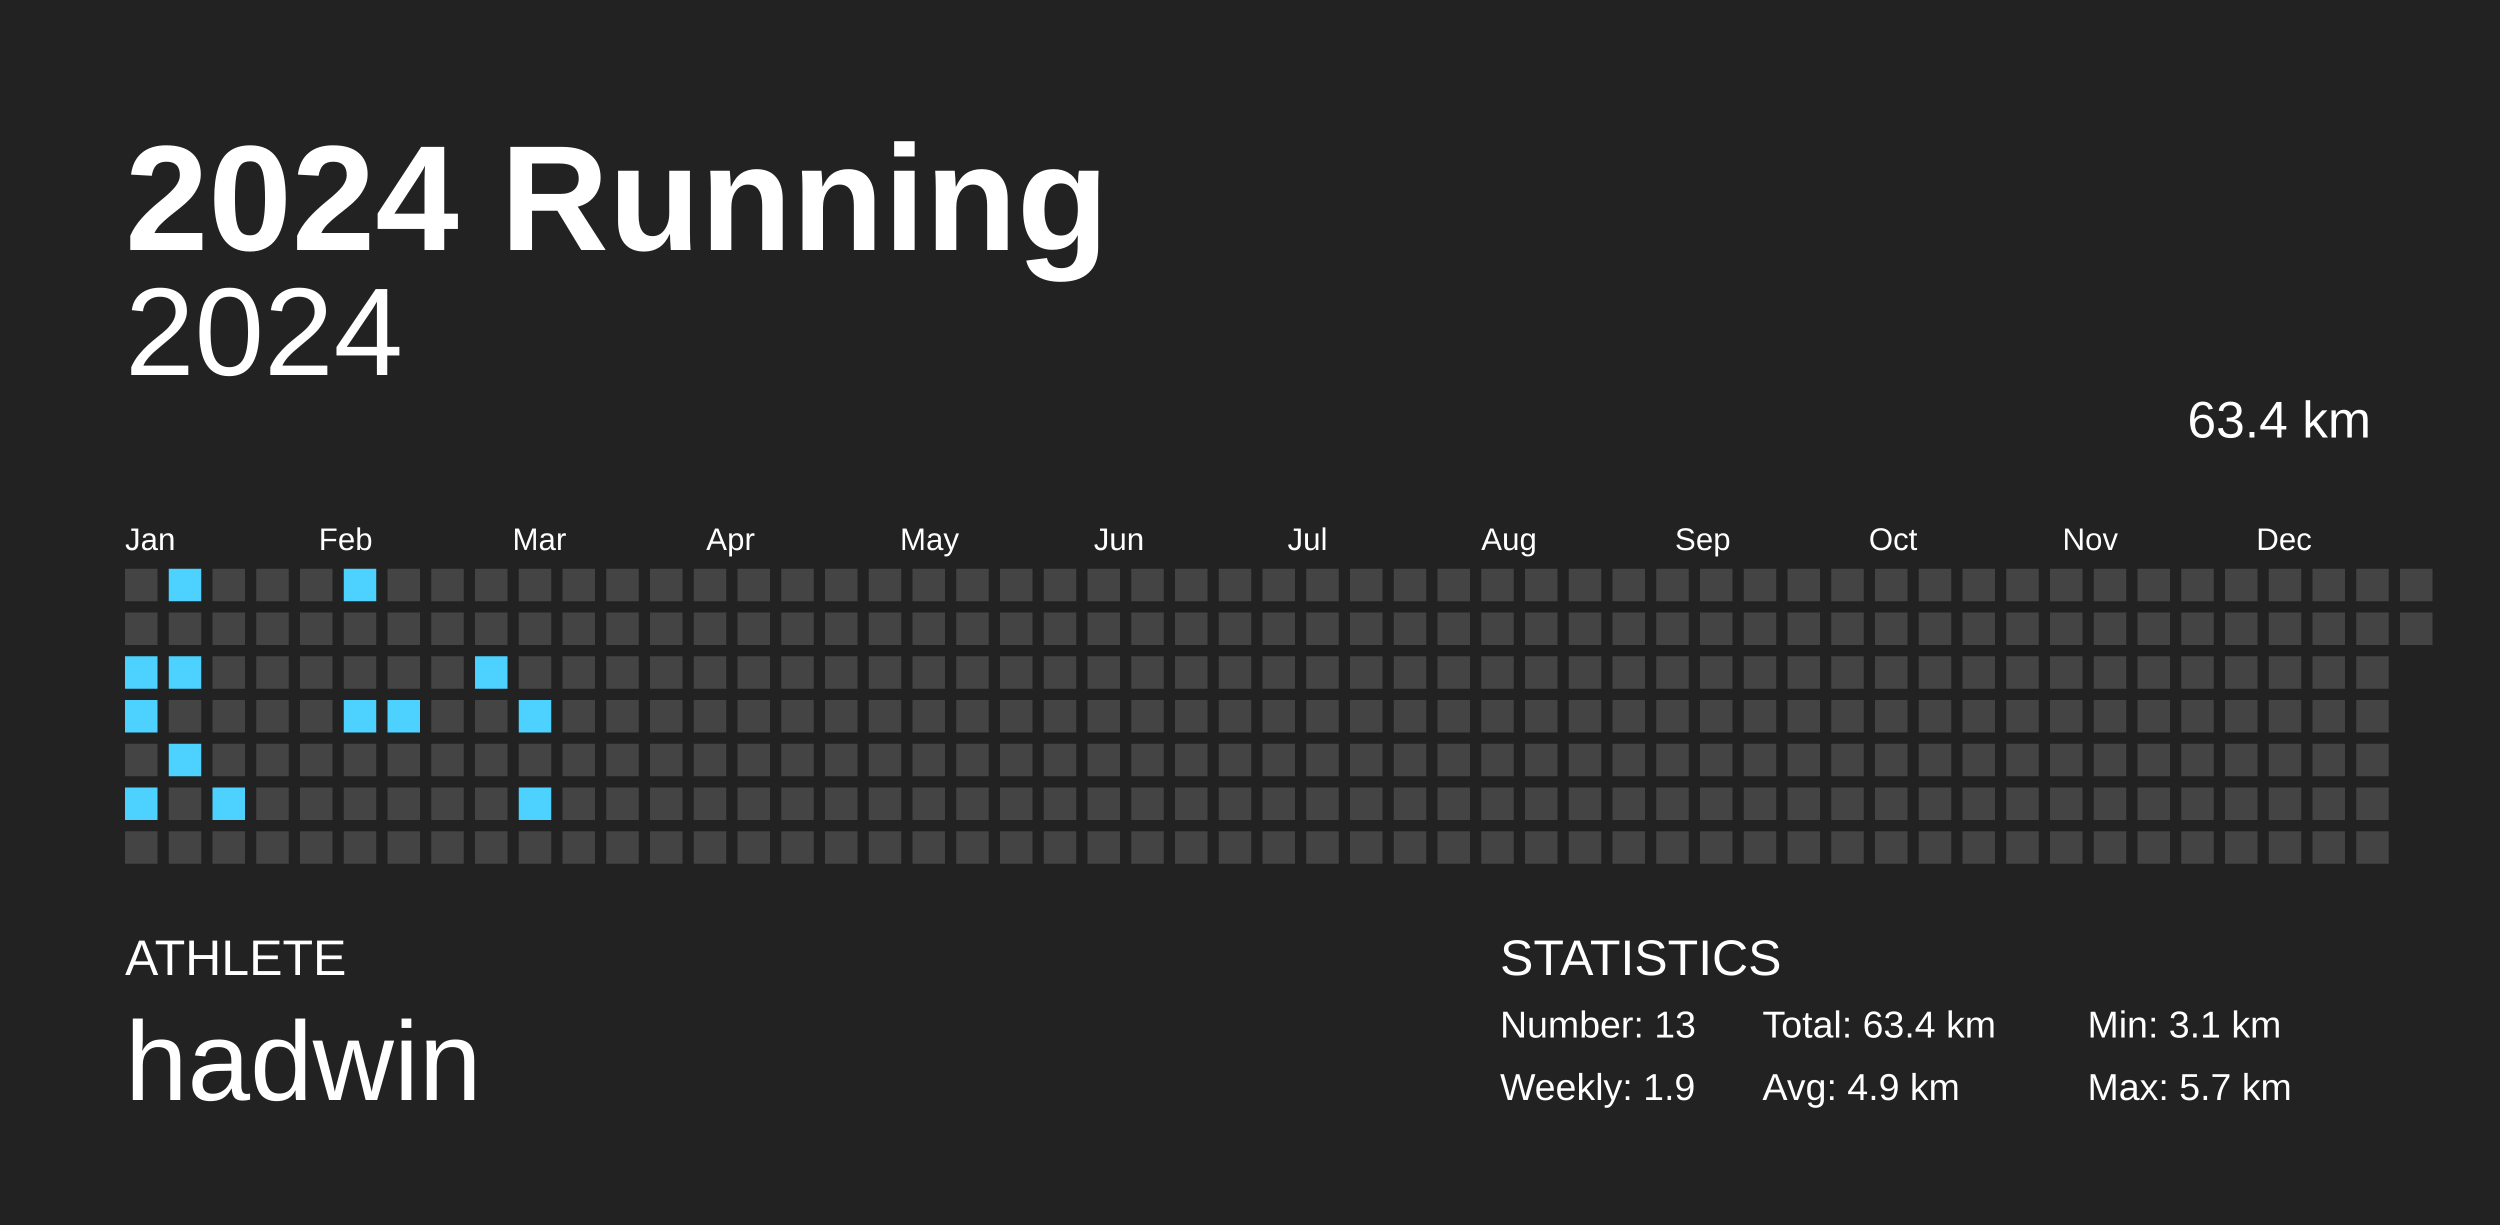
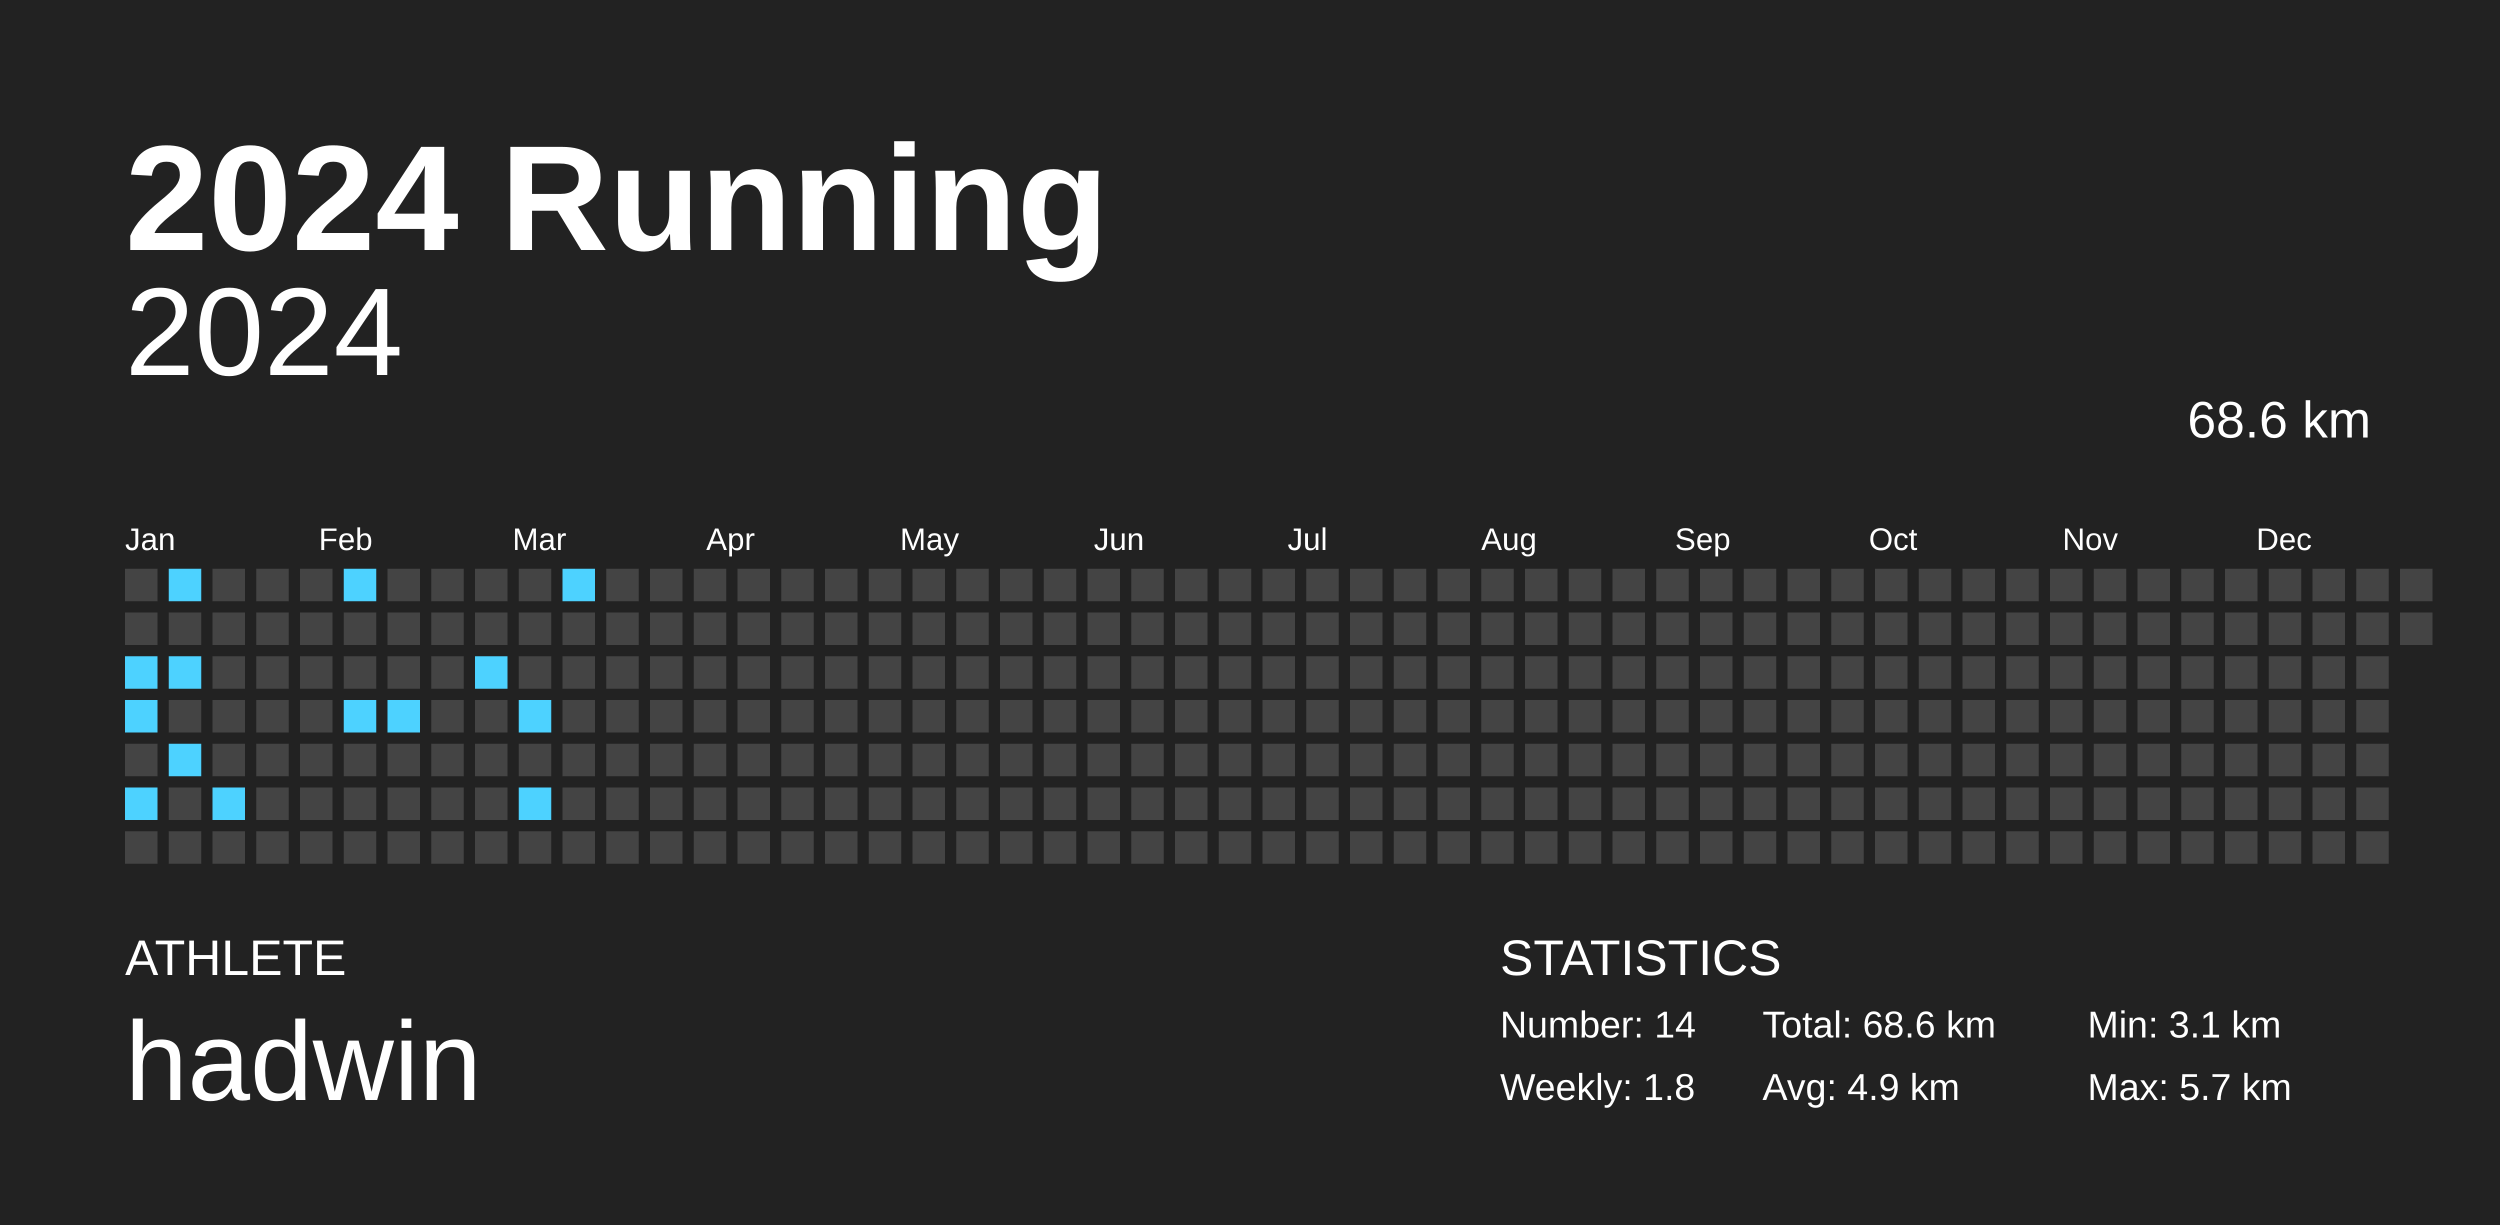
<svg xmlns="http://www.w3.org/2000/svg" baseProfile="full" height="98mm" version="1.1" viewBox="0,0,200,98" width="200mm">
  <defs />
  <rect fill="#222222" height="98" width="200" x="0" y="0" />
  <text fill="#FFFFFF" style="font-size:12px; font-family:Arial; font-weight:bold;" x="10" y="20">2024 Running</text>
  <text fill="#FFFFFF" style="font-size:4px; font-family:Arial" x="10" y="78">ATHLETE</text>
  <text fill="#FFFFFF" style="font-size:9px; font-family:Arial" x="10" y="88">hadwin</text>
  <text fill="#FFFFFF" style="font-size:4px; font-family:Arial" x="120" y="78">STATISTICS</text>
-   <text fill="#FFFFFF" style="font-size:3px; font-family:Arial" x="120" y="83">Number: 13</text>
-   <text fill="#FFFFFF" style="font-size:3px; font-family:Arial" x="120" y="88">Weekly: 1.9</text>
-   <text fill="#FFFFFF" style="font-size:3px; font-family:Arial" x="141" y="83">Total: 63.4 km</text>
+   <text fill="#FFFFFF" style="font-size:3px; font-family:Arial" x="120" y="83">Number: 14</text>
+   <text fill="#FFFFFF" style="font-size:3px; font-family:Arial" x="120" y="88">Weekly: 1.8</text>
+   <text fill="#FFFFFF" style="font-size:3px; font-family:Arial" x="141" y="83">Total: 68.6 km</text>
  <text fill="#FFFFFF" style="font-size:3px; font-family:Arial" x="141" y="88">Avg: 4.9 km</text>
  <text fill="#FFFFFF" style="font-size:3px; font-family:Arial" x="167" y="83">Min: 3.1 km</text>
  <text fill="#FFFFFF" style="font-size:3px; font-family:Arial" x="167" y="88">Max: 5.7 km</text>
  <text alignment-baseline="hanging" fill="#FFFFFF" style="font-size:10.0px; font-family:Arial;" x="10" y="30">2024</text>
-   <text alignment-baseline="hanging" fill="#FFFFFF" style="font-size:4.125px; font-family:Arial;" x="175" y="35">63.4 km</text>
+   <text alignment-baseline="hanging" fill="#FFFFFF" style="font-size:4.125px; font-family:Arial;" x="175" y="35">68.6 km</text>
  <text fill="#FFFFFF" style="font-size:2.5px; font-family:Arial" x="10.0" y="44">Jan</text>
  <text fill="#FFFFFF" style="font-size:2.5px; font-family:Arial" x="25.5" y="44">Feb</text>
  <text fill="#FFFFFF" style="font-size:2.5px; font-family:Arial" x="41.0" y="44">Mar</text>
  <text fill="#FFFFFF" style="font-size:2.5px; font-family:Arial" x="56.5" y="44">Apr</text>
  <text fill="#FFFFFF" style="font-size:2.5px; font-family:Arial" x="72.0" y="44">May</text>
  <text fill="#FFFFFF" style="font-size:2.5px; font-family:Arial" x="87.5" y="44">Jun</text>
  <text fill="#FFFFFF" style="font-size:2.5px; font-family:Arial" x="103.0" y="44">Jul</text>
  <text fill="#FFFFFF" style="font-size:2.5px; font-family:Arial" x="118.5" y="44">Aug</text>
  <text fill="#FFFFFF" style="font-size:2.5px; font-family:Arial" x="134.0" y="44">Sep</text>
  <text fill="#FFFFFF" style="font-size:2.5px; font-family:Arial" x="149.5" y="44">Oct</text>
  <text fill="#FFFFFF" style="font-size:2.5px; font-family:Arial" x="165.0" y="44">Nov</text>
  <text fill="#FFFFFF" style="font-size:2.5px; font-family:Arial" x="180.5" y="44">Dec</text>
  <rect fill="#444444" height="2.6" width="2.6" x="10.0" y="45.5" />
  <rect fill="#444444" height="2.6" width="2.6" x="10.0" y="49.0" />
  <rect fill="#4dd2ff" height="2.6" width="2.6" x="10.0" y="52.5" />
  <rect fill="#4dd2ff" height="2.6" width="2.6" x="10.0" y="56.0" />
  <rect fill="#444444" height="2.6" width="2.6" x="10.0" y="59.5" />
  <rect fill="#4dd2ff" height="2.6" width="2.6" x="10.0" y="63.0" />
  <rect fill="#444444" height="2.6" width="2.6" x="10.0" y="66.5" />
  <rect fill="#4dd2ff" height="2.6" width="2.6" x="13.5" y="45.5" />
  <rect fill="#444444" height="2.6" width="2.6" x="13.5" y="49.0" />
  <rect fill="#4dd2ff" height="2.6" width="2.6" x="13.5" y="52.5" />
  <rect fill="#444444" height="2.6" width="2.6" x="13.5" y="56.0" />
  <rect fill="#4dd2ff" height="2.6" width="2.6" x="13.5" y="59.5" />
  <rect fill="#444444" height="2.6" width="2.6" x="13.5" y="63.0" />
  <rect fill="#444444" height="2.6" width="2.6" x="13.5" y="66.5" />
  <rect fill="#444444" height="2.6" width="2.6" x="17.0" y="45.5" />
  <rect fill="#444444" height="2.6" width="2.6" x="17.0" y="49.0" />
  <rect fill="#444444" height="2.6" width="2.6" x="17.0" y="52.5" />
  <rect fill="#444444" height="2.6" width="2.6" x="17.0" y="56.0" />
  <rect fill="#444444" height="2.6" width="2.6" x="17.0" y="59.5" />
  <rect fill="#4dd2ff" height="2.6" width="2.6" x="17.0" y="63.0" />
  <rect fill="#444444" height="2.6" width="2.6" x="17.0" y="66.5" />
  <rect fill="#444444" height="2.6" width="2.6" x="20.5" y="45.5" />
  <rect fill="#444444" height="2.6" width="2.6" x="20.5" y="49.0" />
  <rect fill="#444444" height="2.6" width="2.6" x="20.5" y="52.5" />
  <rect fill="#444444" height="2.6" width="2.6" x="20.5" y="56.0" />
  <rect fill="#444444" height="2.6" width="2.6" x="20.5" y="59.5" />
  <rect fill="#444444" height="2.6" width="2.6" x="20.5" y="63.0" />
  <rect fill="#444444" height="2.6" width="2.6" x="20.5" y="66.5" />
  <rect fill="#444444" height="2.6" width="2.6" x="24.0" y="45.5" />
  <rect fill="#444444" height="2.6" width="2.6" x="24.0" y="49.0" />
  <rect fill="#444444" height="2.6" width="2.6" x="24.0" y="52.5" />
  <rect fill="#444444" height="2.6" width="2.6" x="24.0" y="56.0" />
  <rect fill="#444444" height="2.6" width="2.6" x="24.0" y="59.5" />
  <rect fill="#444444" height="2.6" width="2.6" x="24.0" y="63.0" />
  <rect fill="#444444" height="2.6" width="2.6" x="24.0" y="66.5" />
  <rect fill="#4dd2ff" height="2.6" width="2.6" x="27.5" y="45.5" />
  <rect fill="#444444" height="2.6" width="2.6" x="27.5" y="49.0" />
  <rect fill="#444444" height="2.6" width="2.6" x="27.5" y="52.5" />
  <rect fill="#4dd2ff" height="2.6" width="2.6" x="27.5" y="56.0" />
  <rect fill="#444444" height="2.6" width="2.6" x="27.5" y="59.5" />
  <rect fill="#444444" height="2.6" width="2.6" x="27.5" y="63.0" />
  <rect fill="#444444" height="2.6" width="2.6" x="27.5" y="66.5" />
  <rect fill="#444444" height="2.6" width="2.6" x="31.0" y="45.5" />
  <rect fill="#444444" height="2.6" width="2.6" x="31.0" y="49.0" />
  <rect fill="#444444" height="2.6" width="2.6" x="31.0" y="52.5" />
  <rect fill="#4dd2ff" height="2.6" width="2.6" x="31.0" y="56.0" />
  <rect fill="#444444" height="2.6" width="2.6" x="31.0" y="59.5" />
  <rect fill="#444444" height="2.6" width="2.6" x="31.0" y="63.0" />
  <rect fill="#444444" height="2.6" width="2.6" x="31.0" y="66.5" />
  <rect fill="#444444" height="2.6" width="2.6" x="34.5" y="45.5" />
  <rect fill="#444444" height="2.6" width="2.6" x="34.5" y="49.0" />
  <rect fill="#444444" height="2.6" width="2.6" x="34.5" y="52.5" />
  <rect fill="#444444" height="2.6" width="2.6" x="34.5" y="56.0" />
  <rect fill="#444444" height="2.6" width="2.6" x="34.5" y="59.5" />
  <rect fill="#444444" height="2.6" width="2.6" x="34.5" y="63.0" />
  <rect fill="#444444" height="2.6" width="2.6" x="34.5" y="66.5" />
  <rect fill="#444444" height="2.6" width="2.6" x="38.0" y="45.5" />
  <rect fill="#444444" height="2.6" width="2.6" x="38.0" y="49.0" />
  <rect fill="#4dd2ff" height="2.6" width="2.6" x="38.0" y="52.5" />
  <rect fill="#444444" height="2.6" width="2.6" x="38.0" y="56.0" />
  <rect fill="#444444" height="2.6" width="2.6" x="38.0" y="59.5" />
  <rect fill="#444444" height="2.6" width="2.6" x="38.0" y="63.0" />
  <rect fill="#444444" height="2.6" width="2.6" x="38.0" y="66.5" />
  <rect fill="#444444" height="2.6" width="2.6" x="41.5" y="45.5" />
  <rect fill="#444444" height="2.6" width="2.6" x="41.5" y="49.0" />
  <rect fill="#444444" height="2.6" width="2.6" x="41.5" y="52.5" />
  <rect fill="#4dd2ff" height="2.6" width="2.6" x="41.5" y="56.0" />
  <rect fill="#444444" height="2.6" width="2.6" x="41.5" y="59.5" />
  <rect fill="#4dd2ff" height="2.6" width="2.6" x="41.5" y="63.0" />
  <rect fill="#444444" height="2.6" width="2.6" x="41.5" y="66.5" />
-   <rect fill="#444444" height="2.6" width="2.6" x="45.0" y="45.5" />
+   <rect fill="#4dd2ff" height="2.6" width="2.6" x="45.0" y="45.5" />
  <rect fill="#444444" height="2.6" width="2.6" x="45.0" y="49.0" />
  <rect fill="#444444" height="2.6" width="2.6" x="45.0" y="52.5" />
  <rect fill="#444444" height="2.6" width="2.6" x="45.0" y="56.0" />
  <rect fill="#444444" height="2.6" width="2.6" x="45.0" y="59.5" />
  <rect fill="#444444" height="2.6" width="2.6" x="45.0" y="63.0" />
  <rect fill="#444444" height="2.6" width="2.6" x="45.0" y="66.5" />
  <rect fill="#444444" height="2.6" width="2.6" x="48.5" y="45.5" />
  <rect fill="#444444" height="2.6" width="2.6" x="48.5" y="49.0" />
  <rect fill="#444444" height="2.6" width="2.6" x="48.5" y="52.5" />
  <rect fill="#444444" height="2.6" width="2.6" x="48.5" y="56.0" />
  <rect fill="#444444" height="2.6" width="2.6" x="48.5" y="59.5" />
  <rect fill="#444444" height="2.6" width="2.6" x="48.5" y="63.0" />
  <rect fill="#444444" height="2.6" width="2.6" x="48.5" y="66.5" />
  <rect fill="#444444" height="2.6" width="2.6" x="52.0" y="45.5" />
  <rect fill="#444444" height="2.6" width="2.6" x="52.0" y="49.0" />
  <rect fill="#444444" height="2.6" width="2.6" x="52.0" y="52.5" />
  <rect fill="#444444" height="2.6" width="2.6" x="52.0" y="56.0" />
  <rect fill="#444444" height="2.6" width="2.6" x="52.0" y="59.5" />
  <rect fill="#444444" height="2.6" width="2.6" x="52.0" y="63.0" />
  <rect fill="#444444" height="2.6" width="2.6" x="52.0" y="66.5" />
  <rect fill="#444444" height="2.6" width="2.6" x="55.5" y="45.5" />
  <rect fill="#444444" height="2.6" width="2.6" x="55.5" y="49.0" />
  <rect fill="#444444" height="2.6" width="2.6" x="55.5" y="52.5" />
  <rect fill="#444444" height="2.6" width="2.6" x="55.5" y="56.0" />
  <rect fill="#444444" height="2.6" width="2.6" x="55.5" y="59.5" />
  <rect fill="#444444" height="2.6" width="2.6" x="55.5" y="63.0" />
  <rect fill="#444444" height="2.6" width="2.6" x="55.5" y="66.5" />
  <rect fill="#444444" height="2.6" width="2.6" x="59.0" y="45.5" />
  <rect fill="#444444" height="2.6" width="2.6" x="59.0" y="49.0" />
  <rect fill="#444444" height="2.6" width="2.6" x="59.0" y="52.5" />
  <rect fill="#444444" height="2.6" width="2.6" x="59.0" y="56.0" />
  <rect fill="#444444" height="2.6" width="2.6" x="59.0" y="59.5" />
  <rect fill="#444444" height="2.6" width="2.6" x="59.0" y="63.0" />
  <rect fill="#444444" height="2.6" width="2.6" x="59.0" y="66.5" />
  <rect fill="#444444" height="2.6" width="2.6" x="62.5" y="45.5" />
  <rect fill="#444444" height="2.6" width="2.6" x="62.5" y="49.0" />
  <rect fill="#444444" height="2.6" width="2.6" x="62.5" y="52.5" />
  <rect fill="#444444" height="2.6" width="2.6" x="62.5" y="56.0" />
  <rect fill="#444444" height="2.6" width="2.6" x="62.5" y="59.5" />
  <rect fill="#444444" height="2.6" width="2.6" x="62.5" y="63.0" />
  <rect fill="#444444" height="2.6" width="2.6" x="62.5" y="66.5" />
  <rect fill="#444444" height="2.6" width="2.6" x="66.0" y="45.5" />
  <rect fill="#444444" height="2.6" width="2.6" x="66.0" y="49.0" />
  <rect fill="#444444" height="2.6" width="2.6" x="66.0" y="52.5" />
  <rect fill="#444444" height="2.6" width="2.6" x="66.0" y="56.0" />
  <rect fill="#444444" height="2.6" width="2.6" x="66.0" y="59.5" />
  <rect fill="#444444" height="2.6" width="2.6" x="66.0" y="63.0" />
  <rect fill="#444444" height="2.6" width="2.6" x="66.0" y="66.5" />
  <rect fill="#444444" height="2.6" width="2.6" x="69.5" y="45.5" />
  <rect fill="#444444" height="2.6" width="2.6" x="69.5" y="49.0" />
  <rect fill="#444444" height="2.6" width="2.6" x="69.5" y="52.5" />
  <rect fill="#444444" height="2.6" width="2.6" x="69.5" y="56.0" />
  <rect fill="#444444" height="2.6" width="2.6" x="69.5" y="59.5" />
  <rect fill="#444444" height="2.6" width="2.6" x="69.5" y="63.0" />
  <rect fill="#444444" height="2.6" width="2.6" x="69.5" y="66.5" />
  <rect fill="#444444" height="2.6" width="2.6" x="73.0" y="45.5" />
  <rect fill="#444444" height="2.6" width="2.6" x="73.0" y="49.0" />
  <rect fill="#444444" height="2.6" width="2.6" x="73.0" y="52.5" />
  <rect fill="#444444" height="2.6" width="2.6" x="73.0" y="56.0" />
  <rect fill="#444444" height="2.6" width="2.6" x="73.0" y="59.5" />
  <rect fill="#444444" height="2.6" width="2.6" x="73.0" y="63.0" />
  <rect fill="#444444" height="2.6" width="2.6" x="73.0" y="66.5" />
  <rect fill="#444444" height="2.6" width="2.6" x="76.5" y="45.5" />
  <rect fill="#444444" height="2.6" width="2.6" x="76.5" y="49.0" />
  <rect fill="#444444" height="2.6" width="2.6" x="76.5" y="52.5" />
  <rect fill="#444444" height="2.6" width="2.6" x="76.5" y="56.0" />
  <rect fill="#444444" height="2.6" width="2.6" x="76.5" y="59.5" />
  <rect fill="#444444" height="2.6" width="2.6" x="76.5" y="63.0" />
  <rect fill="#444444" height="2.6" width="2.6" x="76.5" y="66.5" />
  <rect fill="#444444" height="2.6" width="2.6" x="80.0" y="45.5" />
  <rect fill="#444444" height="2.6" width="2.6" x="80.0" y="49.0" />
  <rect fill="#444444" height="2.6" width="2.6" x="80.0" y="52.5" />
  <rect fill="#444444" height="2.6" width="2.6" x="80.0" y="56.0" />
  <rect fill="#444444" height="2.6" width="2.6" x="80.0" y="59.5" />
  <rect fill="#444444" height="2.6" width="2.6" x="80.0" y="63.0" />
  <rect fill="#444444" height="2.6" width="2.6" x="80.0" y="66.5" />
  <rect fill="#444444" height="2.6" width="2.6" x="83.5" y="45.5" />
  <rect fill="#444444" height="2.6" width="2.6" x="83.5" y="49.0" />
  <rect fill="#444444" height="2.6" width="2.6" x="83.5" y="52.5" />
  <rect fill="#444444" height="2.6" width="2.6" x="83.5" y="56.0" />
  <rect fill="#444444" height="2.6" width="2.6" x="83.5" y="59.5" />
  <rect fill="#444444" height="2.6" width="2.6" x="83.5" y="63.0" />
  <rect fill="#444444" height="2.6" width="2.6" x="83.5" y="66.5" />
  <rect fill="#444444" height="2.6" width="2.6" x="87.0" y="45.5" />
  <rect fill="#444444" height="2.6" width="2.6" x="87.0" y="49.0" />
  <rect fill="#444444" height="2.6" width="2.6" x="87.0" y="52.5" />
  <rect fill="#444444" height="2.6" width="2.6" x="87.0" y="56.0" />
  <rect fill="#444444" height="2.6" width="2.6" x="87.0" y="59.5" />
  <rect fill="#444444" height="2.6" width="2.6" x="87.0" y="63.0" />
  <rect fill="#444444" height="2.6" width="2.6" x="87.0" y="66.5" />
  <rect fill="#444444" height="2.6" width="2.6" x="90.5" y="45.5" />
  <rect fill="#444444" height="2.6" width="2.6" x="90.5" y="49.0" />
  <rect fill="#444444" height="2.6" width="2.6" x="90.5" y="52.5" />
  <rect fill="#444444" height="2.6" width="2.6" x="90.5" y="56.0" />
  <rect fill="#444444" height="2.6" width="2.6" x="90.5" y="59.5" />
  <rect fill="#444444" height="2.6" width="2.6" x="90.5" y="63.0" />
  <rect fill="#444444" height="2.6" width="2.6" x="90.5" y="66.5" />
  <rect fill="#444444" height="2.6" width="2.6" x="94.0" y="45.5" />
  <rect fill="#444444" height="2.6" width="2.6" x="94.0" y="49.0" />
  <rect fill="#444444" height="2.6" width="2.6" x="94.0" y="52.5" />
  <rect fill="#444444" height="2.6" width="2.6" x="94.0" y="56.0" />
  <rect fill="#444444" height="2.6" width="2.6" x="94.0" y="59.5" />
  <rect fill="#444444" height="2.6" width="2.6" x="94.0" y="63.0" />
  <rect fill="#444444" height="2.6" width="2.6" x="94.0" y="66.5" />
  <rect fill="#444444" height="2.6" width="2.6" x="97.5" y="45.5" />
  <rect fill="#444444" height="2.6" width="2.6" x="97.5" y="49.0" />
  <rect fill="#444444" height="2.6" width="2.6" x="97.5" y="52.5" />
  <rect fill="#444444" height="2.6" width="2.6" x="97.5" y="56.0" />
  <rect fill="#444444" height="2.6" width="2.6" x="97.5" y="59.5" />
  <rect fill="#444444" height="2.6" width="2.6" x="97.5" y="63.0" />
  <rect fill="#444444" height="2.6" width="2.6" x="97.5" y="66.5" />
  <rect fill="#444444" height="2.6" width="2.6" x="101.0" y="45.5" />
  <rect fill="#444444" height="2.6" width="2.6" x="101.0" y="49.0" />
  <rect fill="#444444" height="2.6" width="2.6" x="101.0" y="52.5" />
  <rect fill="#444444" height="2.6" width="2.6" x="101.0" y="56.0" />
  <rect fill="#444444" height="2.6" width="2.6" x="101.0" y="59.5" />
  <rect fill="#444444" height="2.6" width="2.6" x="101.0" y="63.0" />
  <rect fill="#444444" height="2.6" width="2.6" x="101.0" y="66.5" />
  <rect fill="#444444" height="2.6" width="2.6" x="104.5" y="45.5" />
  <rect fill="#444444" height="2.6" width="2.6" x="104.5" y="49.0" />
  <rect fill="#444444" height="2.6" width="2.6" x="104.5" y="52.5" />
  <rect fill="#444444" height="2.6" width="2.6" x="104.5" y="56.0" />
  <rect fill="#444444" height="2.6" width="2.6" x="104.5" y="59.5" />
  <rect fill="#444444" height="2.6" width="2.6" x="104.5" y="63.0" />
  <rect fill="#444444" height="2.6" width="2.6" x="104.5" y="66.5" />
  <rect fill="#444444" height="2.6" width="2.6" x="108.0" y="45.5" />
  <rect fill="#444444" height="2.6" width="2.6" x="108.0" y="49.0" />
  <rect fill="#444444" height="2.6" width="2.6" x="108.0" y="52.5" />
  <rect fill="#444444" height="2.6" width="2.6" x="108.0" y="56.0" />
  <rect fill="#444444" height="2.6" width="2.6" x="108.0" y="59.5" />
  <rect fill="#444444" height="2.6" width="2.6" x="108.0" y="63.0" />
  <rect fill="#444444" height="2.6" width="2.6" x="108.0" y="66.5" />
  <rect fill="#444444" height="2.6" width="2.6" x="111.5" y="45.5" />
  <rect fill="#444444" height="2.6" width="2.6" x="111.5" y="49.0" />
  <rect fill="#444444" height="2.6" width="2.6" x="111.5" y="52.5" />
  <rect fill="#444444" height="2.6" width="2.6" x="111.5" y="56.0" />
  <rect fill="#444444" height="2.6" width="2.6" x="111.5" y="59.5" />
  <rect fill="#444444" height="2.6" width="2.6" x="111.5" y="63.0" />
  <rect fill="#444444" height="2.6" width="2.6" x="111.5" y="66.5" />
  <rect fill="#444444" height="2.6" width="2.6" x="115.0" y="45.5" />
  <rect fill="#444444" height="2.6" width="2.6" x="115.0" y="49.0" />
  <rect fill="#444444" height="2.6" width="2.6" x="115.0" y="52.5" />
  <rect fill="#444444" height="2.6" width="2.6" x="115.0" y="56.0" />
  <rect fill="#444444" height="2.6" width="2.6" x="115.0" y="59.5" />
  <rect fill="#444444" height="2.6" width="2.6" x="115.0" y="63.0" />
  <rect fill="#444444" height="2.6" width="2.6" x="115.0" y="66.5" />
  <rect fill="#444444" height="2.6" width="2.6" x="118.5" y="45.5" />
  <rect fill="#444444" height="2.6" width="2.6" x="118.5" y="49.0" />
  <rect fill="#444444" height="2.6" width="2.6" x="118.5" y="52.5" />
  <rect fill="#444444" height="2.6" width="2.6" x="118.5" y="56.0" />
  <rect fill="#444444" height="2.6" width="2.6" x="118.5" y="59.5" />
  <rect fill="#444444" height="2.6" width="2.6" x="118.5" y="63.0" />
  <rect fill="#444444" height="2.6" width="2.6" x="118.5" y="66.5" />
  <rect fill="#444444" height="2.6" width="2.6" x="122.0" y="45.5" />
  <rect fill="#444444" height="2.6" width="2.6" x="122.0" y="49.0" />
  <rect fill="#444444" height="2.6" width="2.6" x="122.0" y="52.5" />
  <rect fill="#444444" height="2.6" width="2.6" x="122.0" y="56.0" />
  <rect fill="#444444" height="2.6" width="2.6" x="122.0" y="59.5" />
  <rect fill="#444444" height="2.6" width="2.6" x="122.0" y="63.0" />
  <rect fill="#444444" height="2.6" width="2.6" x="122.0" y="66.5" />
  <rect fill="#444444" height="2.6" width="2.6" x="125.5" y="45.5" />
  <rect fill="#444444" height="2.6" width="2.6" x="125.5" y="49.0" />
  <rect fill="#444444" height="2.6" width="2.6" x="125.5" y="52.5" />
  <rect fill="#444444" height="2.6" width="2.6" x="125.5" y="56.0" />
  <rect fill="#444444" height="2.6" width="2.6" x="125.5" y="59.5" />
  <rect fill="#444444" height="2.6" width="2.6" x="125.5" y="63.0" />
  <rect fill="#444444" height="2.6" width="2.6" x="125.5" y="66.5" />
  <rect fill="#444444" height="2.6" width="2.6" x="129.0" y="45.5" />
  <rect fill="#444444" height="2.6" width="2.6" x="129.0" y="49.0" />
  <rect fill="#444444" height="2.6" width="2.6" x="129.0" y="52.5" />
  <rect fill="#444444" height="2.6" width="2.6" x="129.0" y="56.0" />
  <rect fill="#444444" height="2.6" width="2.6" x="129.0" y="59.5" />
  <rect fill="#444444" height="2.6" width="2.6" x="129.0" y="63.0" />
  <rect fill="#444444" height="2.6" width="2.6" x="129.0" y="66.5" />
  <rect fill="#444444" height="2.6" width="2.6" x="132.5" y="45.5" />
  <rect fill="#444444" height="2.6" width="2.6" x="132.5" y="49.0" />
  <rect fill="#444444" height="2.6" width="2.6" x="132.5" y="52.5" />
  <rect fill="#444444" height="2.6" width="2.6" x="132.5" y="56.0" />
  <rect fill="#444444" height="2.6" width="2.6" x="132.5" y="59.5" />
  <rect fill="#444444" height="2.6" width="2.6" x="132.5" y="63.0" />
  <rect fill="#444444" height="2.6" width="2.6" x="132.5" y="66.5" />
  <rect fill="#444444" height="2.6" width="2.6" x="136.0" y="45.5" />
  <rect fill="#444444" height="2.6" width="2.6" x="136.0" y="49.0" />
  <rect fill="#444444" height="2.6" width="2.6" x="136.0" y="52.5" />
  <rect fill="#444444" height="2.6" width="2.6" x="136.0" y="56.0" />
  <rect fill="#444444" height="2.6" width="2.6" x="136.0" y="59.5" />
  <rect fill="#444444" height="2.6" width="2.6" x="136.0" y="63.0" />
  <rect fill="#444444" height="2.6" width="2.6" x="136.0" y="66.5" />
  <rect fill="#444444" height="2.6" width="2.6" x="139.5" y="45.5" />
  <rect fill="#444444" height="2.6" width="2.6" x="139.5" y="49.0" />
  <rect fill="#444444" height="2.6" width="2.6" x="139.5" y="52.5" />
  <rect fill="#444444" height="2.6" width="2.6" x="139.5" y="56.0" />
  <rect fill="#444444" height="2.6" width="2.6" x="139.5" y="59.5" />
  <rect fill="#444444" height="2.6" width="2.6" x="139.5" y="63.0" />
  <rect fill="#444444" height="2.6" width="2.6" x="139.5" y="66.5" />
  <rect fill="#444444" height="2.6" width="2.6" x="143.0" y="45.5" />
  <rect fill="#444444" height="2.6" width="2.6" x="143.0" y="49.0" />
  <rect fill="#444444" height="2.6" width="2.6" x="143.0" y="52.5" />
  <rect fill="#444444" height="2.6" width="2.6" x="143.0" y="56.0" />
  <rect fill="#444444" height="2.6" width="2.6" x="143.0" y="59.5" />
  <rect fill="#444444" height="2.6" width="2.6" x="143.0" y="63.0" />
  <rect fill="#444444" height="2.6" width="2.6" x="143.0" y="66.5" />
  <rect fill="#444444" height="2.6" width="2.6" x="146.5" y="45.5" />
  <rect fill="#444444" height="2.6" width="2.6" x="146.5" y="49.0" />
  <rect fill="#444444" height="2.6" width="2.6" x="146.5" y="52.5" />
  <rect fill="#444444" height="2.6" width="2.6" x="146.5" y="56.0" />
  <rect fill="#444444" height="2.6" width="2.6" x="146.5" y="59.5" />
  <rect fill="#444444" height="2.6" width="2.6" x="146.5" y="63.0" />
  <rect fill="#444444" height="2.6" width="2.6" x="146.5" y="66.5" />
  <rect fill="#444444" height="2.6" width="2.6" x="150.0" y="45.5" />
  <rect fill="#444444" height="2.6" width="2.6" x="150.0" y="49.0" />
  <rect fill="#444444" height="2.6" width="2.6" x="150.0" y="52.5" />
  <rect fill="#444444" height="2.6" width="2.6" x="150.0" y="56.0" />
  <rect fill="#444444" height="2.6" width="2.6" x="150.0" y="59.5" />
  <rect fill="#444444" height="2.6" width="2.6" x="150.0" y="63.0" />
  <rect fill="#444444" height="2.6" width="2.6" x="150.0" y="66.5" />
  <rect fill="#444444" height="2.6" width="2.6" x="153.5" y="45.5" />
  <rect fill="#444444" height="2.6" width="2.6" x="153.5" y="49.0" />
  <rect fill="#444444" height="2.6" width="2.6" x="153.5" y="52.5" />
  <rect fill="#444444" height="2.6" width="2.6" x="153.5" y="56.0" />
  <rect fill="#444444" height="2.6" width="2.6" x="153.5" y="59.5" />
  <rect fill="#444444" height="2.6" width="2.6" x="153.5" y="63.0" />
  <rect fill="#444444" height="2.6" width="2.6" x="153.5" y="66.5" />
  <rect fill="#444444" height="2.6" width="2.6" x="157.0" y="45.5" />
  <rect fill="#444444" height="2.6" width="2.6" x="157.0" y="49.0" />
  <rect fill="#444444" height="2.6" width="2.6" x="157.0" y="52.5" />
  <rect fill="#444444" height="2.6" width="2.6" x="157.0" y="56.0" />
  <rect fill="#444444" height="2.6" width="2.6" x="157.0" y="59.5" />
  <rect fill="#444444" height="2.6" width="2.6" x="157.0" y="63.0" />
  <rect fill="#444444" height="2.6" width="2.6" x="157.0" y="66.5" />
  <rect fill="#444444" height="2.6" width="2.6" x="160.5" y="45.5" />
  <rect fill="#444444" height="2.6" width="2.6" x="160.5" y="49.0" />
  <rect fill="#444444" height="2.6" width="2.6" x="160.5" y="52.5" />
  <rect fill="#444444" height="2.6" width="2.6" x="160.5" y="56.0" />
  <rect fill="#444444" height="2.6" width="2.6" x="160.5" y="59.5" />
  <rect fill="#444444" height="2.6" width="2.6" x="160.5" y="63.0" />
  <rect fill="#444444" height="2.6" width="2.6" x="160.5" y="66.5" />
  <rect fill="#444444" height="2.6" width="2.6" x="164.0" y="45.5" />
  <rect fill="#444444" height="2.6" width="2.6" x="164.0" y="49.0" />
  <rect fill="#444444" height="2.6" width="2.6" x="164.0" y="52.5" />
  <rect fill="#444444" height="2.6" width="2.6" x="164.0" y="56.0" />
  <rect fill="#444444" height="2.6" width="2.6" x="164.0" y="59.5" />
  <rect fill="#444444" height="2.6" width="2.6" x="164.0" y="63.0" />
  <rect fill="#444444" height="2.6" width="2.6" x="164.0" y="66.5" />
  <rect fill="#444444" height="2.6" width="2.6" x="167.5" y="45.5" />
  <rect fill="#444444" height="2.6" width="2.6" x="167.5" y="49.0" />
  <rect fill="#444444" height="2.6" width="2.6" x="167.5" y="52.5" />
  <rect fill="#444444" height="2.6" width="2.6" x="167.5" y="56.0" />
  <rect fill="#444444" height="2.6" width="2.6" x="167.5" y="59.5" />
  <rect fill="#444444" height="2.6" width="2.6" x="167.5" y="63.0" />
  <rect fill="#444444" height="2.6" width="2.6" x="167.5" y="66.5" />
  <rect fill="#444444" height="2.6" width="2.6" x="171.0" y="45.5" />
  <rect fill="#444444" height="2.6" width="2.6" x="171.0" y="49.0" />
  <rect fill="#444444" height="2.6" width="2.6" x="171.0" y="52.5" />
  <rect fill="#444444" height="2.6" width="2.6" x="171.0" y="56.0" />
  <rect fill="#444444" height="2.6" width="2.6" x="171.0" y="59.5" />
  <rect fill="#444444" height="2.6" width="2.6" x="171.0" y="63.0" />
  <rect fill="#444444" height="2.6" width="2.6" x="171.0" y="66.5" />
  <rect fill="#444444" height="2.6" width="2.6" x="174.5" y="45.5" />
  <rect fill="#444444" height="2.6" width="2.6" x="174.5" y="49.0" />
  <rect fill="#444444" height="2.6" width="2.6" x="174.5" y="52.5" />
  <rect fill="#444444" height="2.6" width="2.6" x="174.5" y="56.0" />
  <rect fill="#444444" height="2.6" width="2.6" x="174.5" y="59.5" />
  <rect fill="#444444" height="2.6" width="2.6" x="174.5" y="63.0" />
  <rect fill="#444444" height="2.6" width="2.6" x="174.5" y="66.5" />
  <rect fill="#444444" height="2.6" width="2.6" x="178.0" y="45.5" />
  <rect fill="#444444" height="2.6" width="2.6" x="178.0" y="49.0" />
  <rect fill="#444444" height="2.6" width="2.6" x="178.0" y="52.5" />
  <rect fill="#444444" height="2.6" width="2.6" x="178.0" y="56.0" />
  <rect fill="#444444" height="2.6" width="2.6" x="178.0" y="59.5" />
  <rect fill="#444444" height="2.6" width="2.6" x="178.0" y="63.0" />
  <rect fill="#444444" height="2.6" width="2.6" x="178.0" y="66.5" />
  <rect fill="#444444" height="2.6" width="2.6" x="181.5" y="45.5" />
  <rect fill="#444444" height="2.6" width="2.6" x="181.5" y="49.0" />
  <rect fill="#444444" height="2.6" width="2.6" x="181.5" y="52.5" />
  <rect fill="#444444" height="2.6" width="2.6" x="181.5" y="56.0" />
  <rect fill="#444444" height="2.6" width="2.6" x="181.5" y="59.5" />
  <rect fill="#444444" height="2.6" width="2.6" x="181.5" y="63.0" />
  <rect fill="#444444" height="2.6" width="2.6" x="181.5" y="66.5" />
  <rect fill="#444444" height="2.6" width="2.6" x="185.0" y="45.5" />
  <rect fill="#444444" height="2.6" width="2.6" x="185.0" y="49.0" />
  <rect fill="#444444" height="2.6" width="2.6" x="185.0" y="52.5" />
  <rect fill="#444444" height="2.6" width="2.6" x="185.0" y="56.0" />
  <rect fill="#444444" height="2.6" width="2.6" x="185.0" y="59.5" />
  <rect fill="#444444" height="2.6" width="2.6" x="185.0" y="63.0" />
  <rect fill="#444444" height="2.6" width="2.6" x="185.0" y="66.5" />
  <rect fill="#444444" height="2.6" width="2.6" x="188.5" y="45.5" />
  <rect fill="#444444" height="2.6" width="2.6" x="188.5" y="49.0" />
  <rect fill="#444444" height="2.6" width="2.6" x="188.5" y="52.5" />
  <rect fill="#444444" height="2.6" width="2.6" x="188.5" y="56.0" />
  <rect fill="#444444" height="2.6" width="2.6" x="188.5" y="59.5" />
  <rect fill="#444444" height="2.6" width="2.6" x="188.5" y="63.0" />
  <rect fill="#444444" height="2.6" width="2.6" x="188.5" y="66.5" />
  <rect fill="#444444" height="2.6" width="2.6" x="192.0" y="45.5" />
  <rect fill="#444444" height="2.6" width="2.6" x="192.0" y="49.0" />
</svg>
